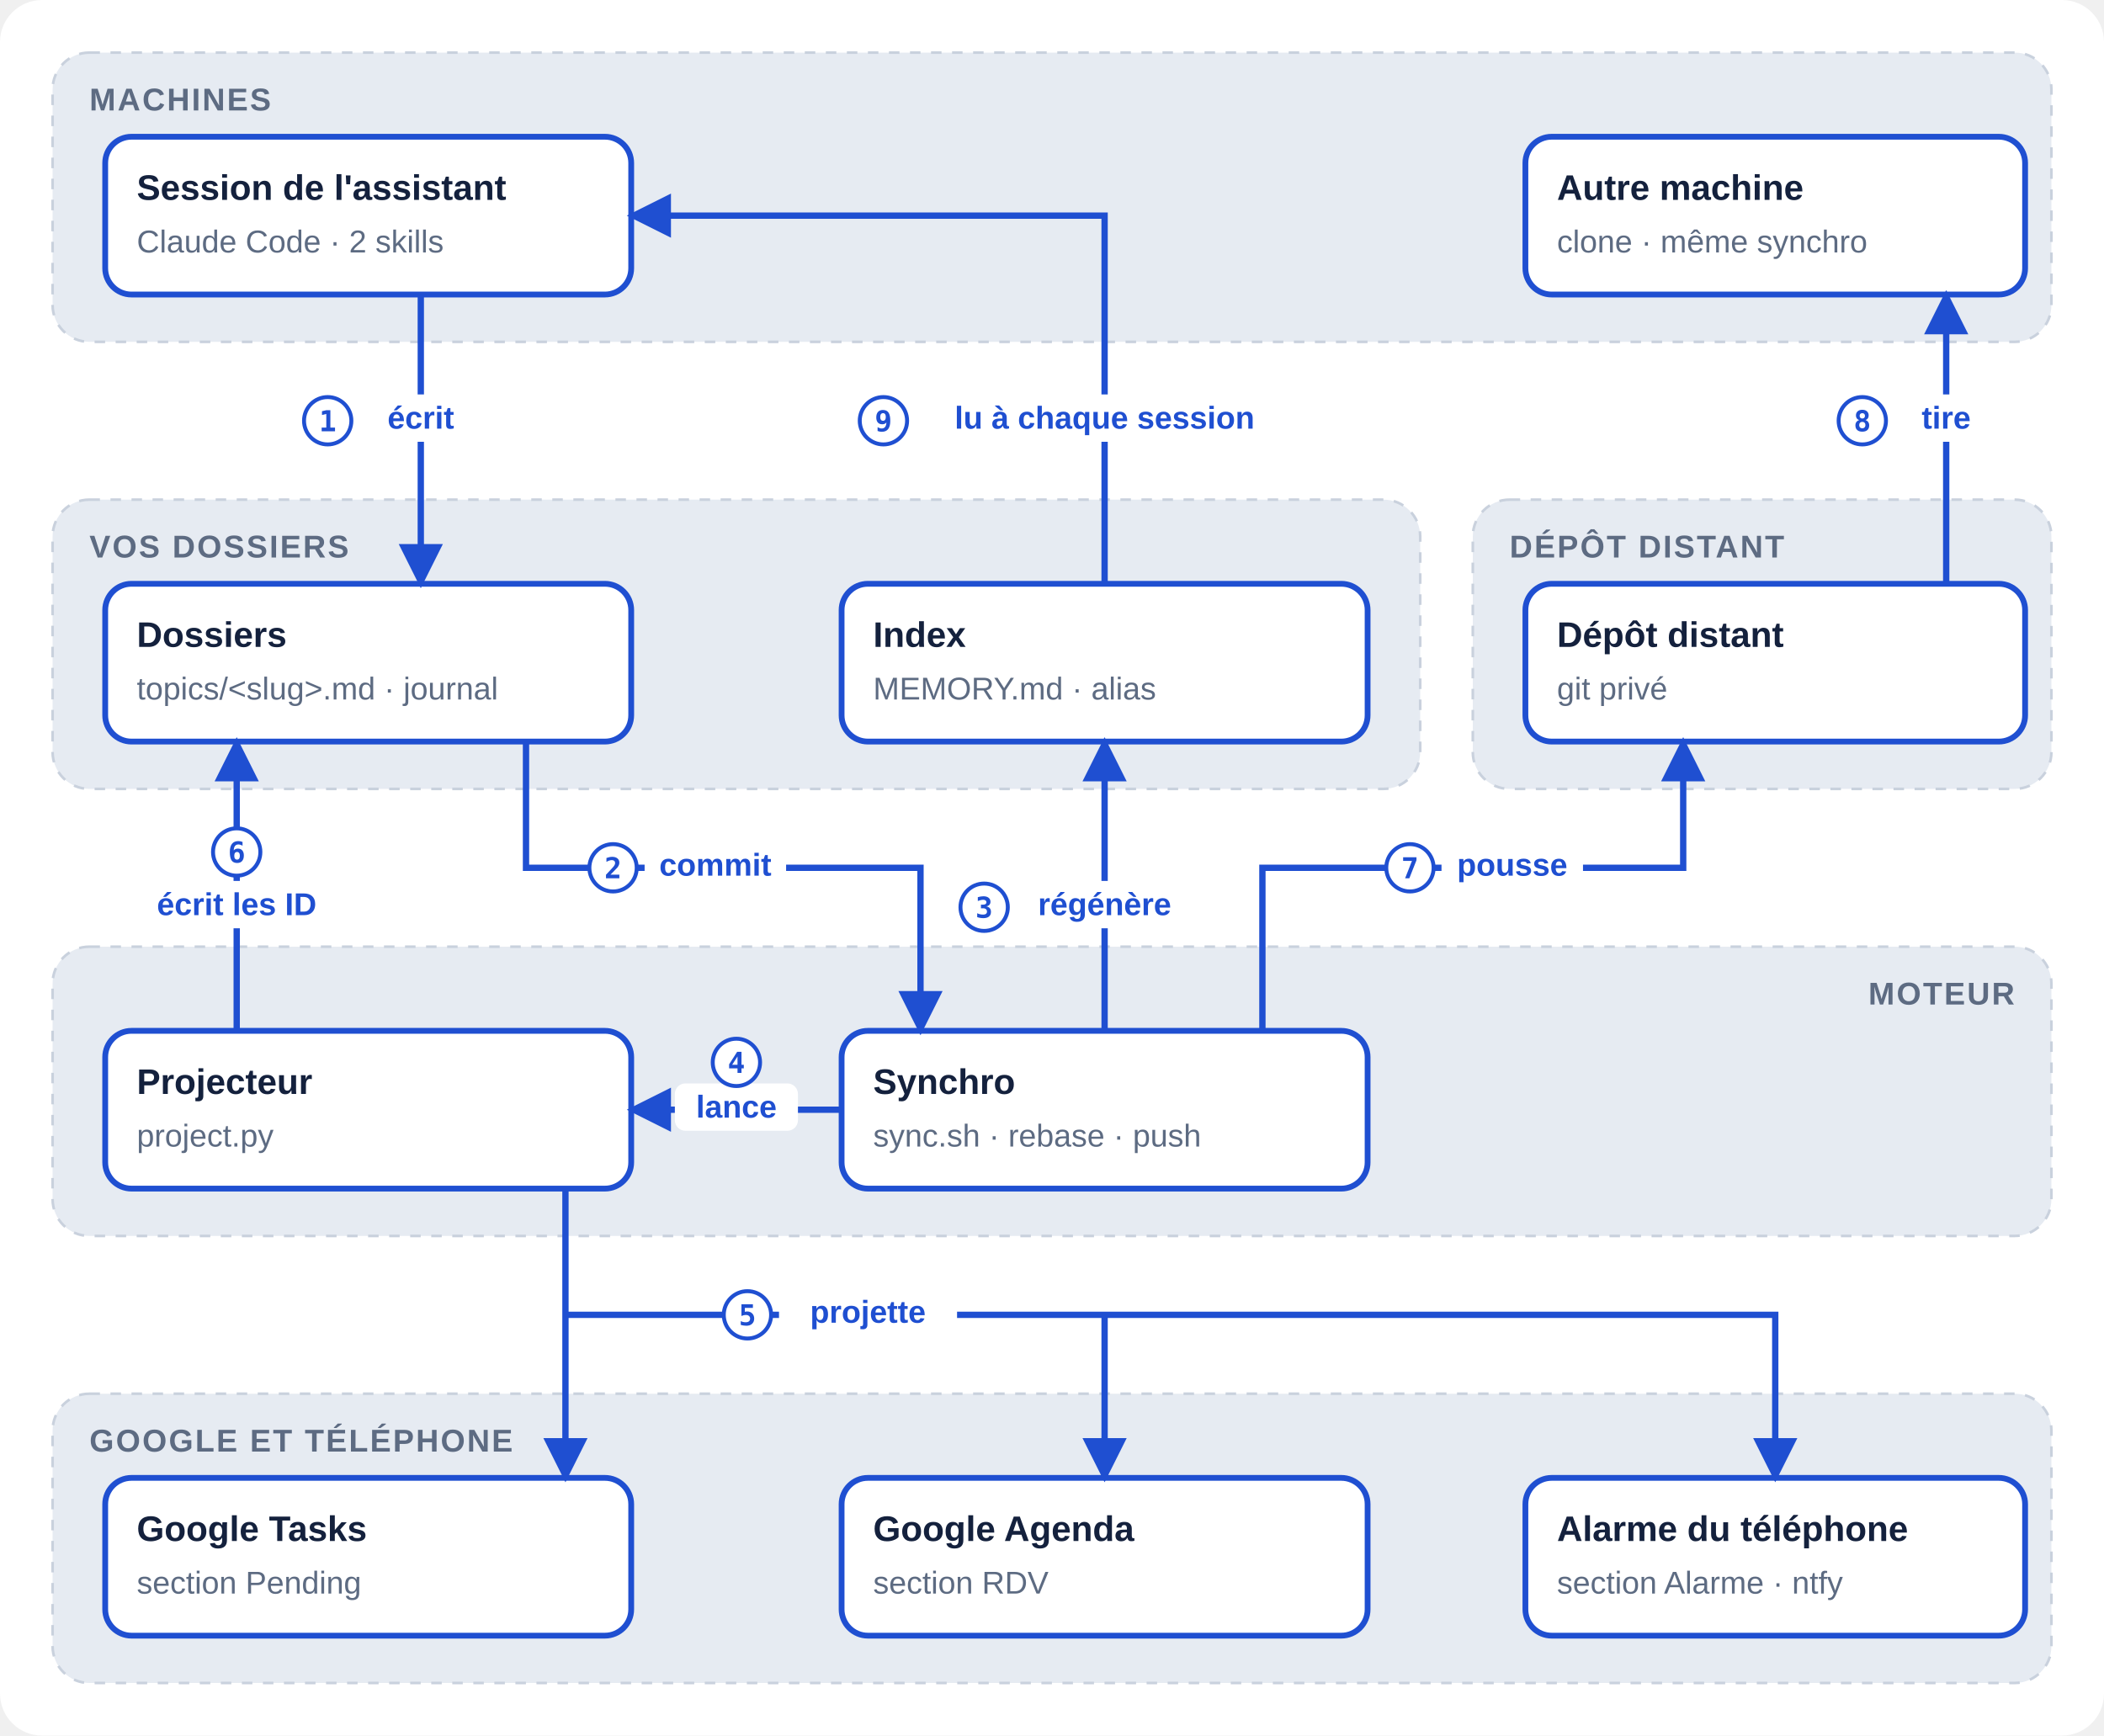
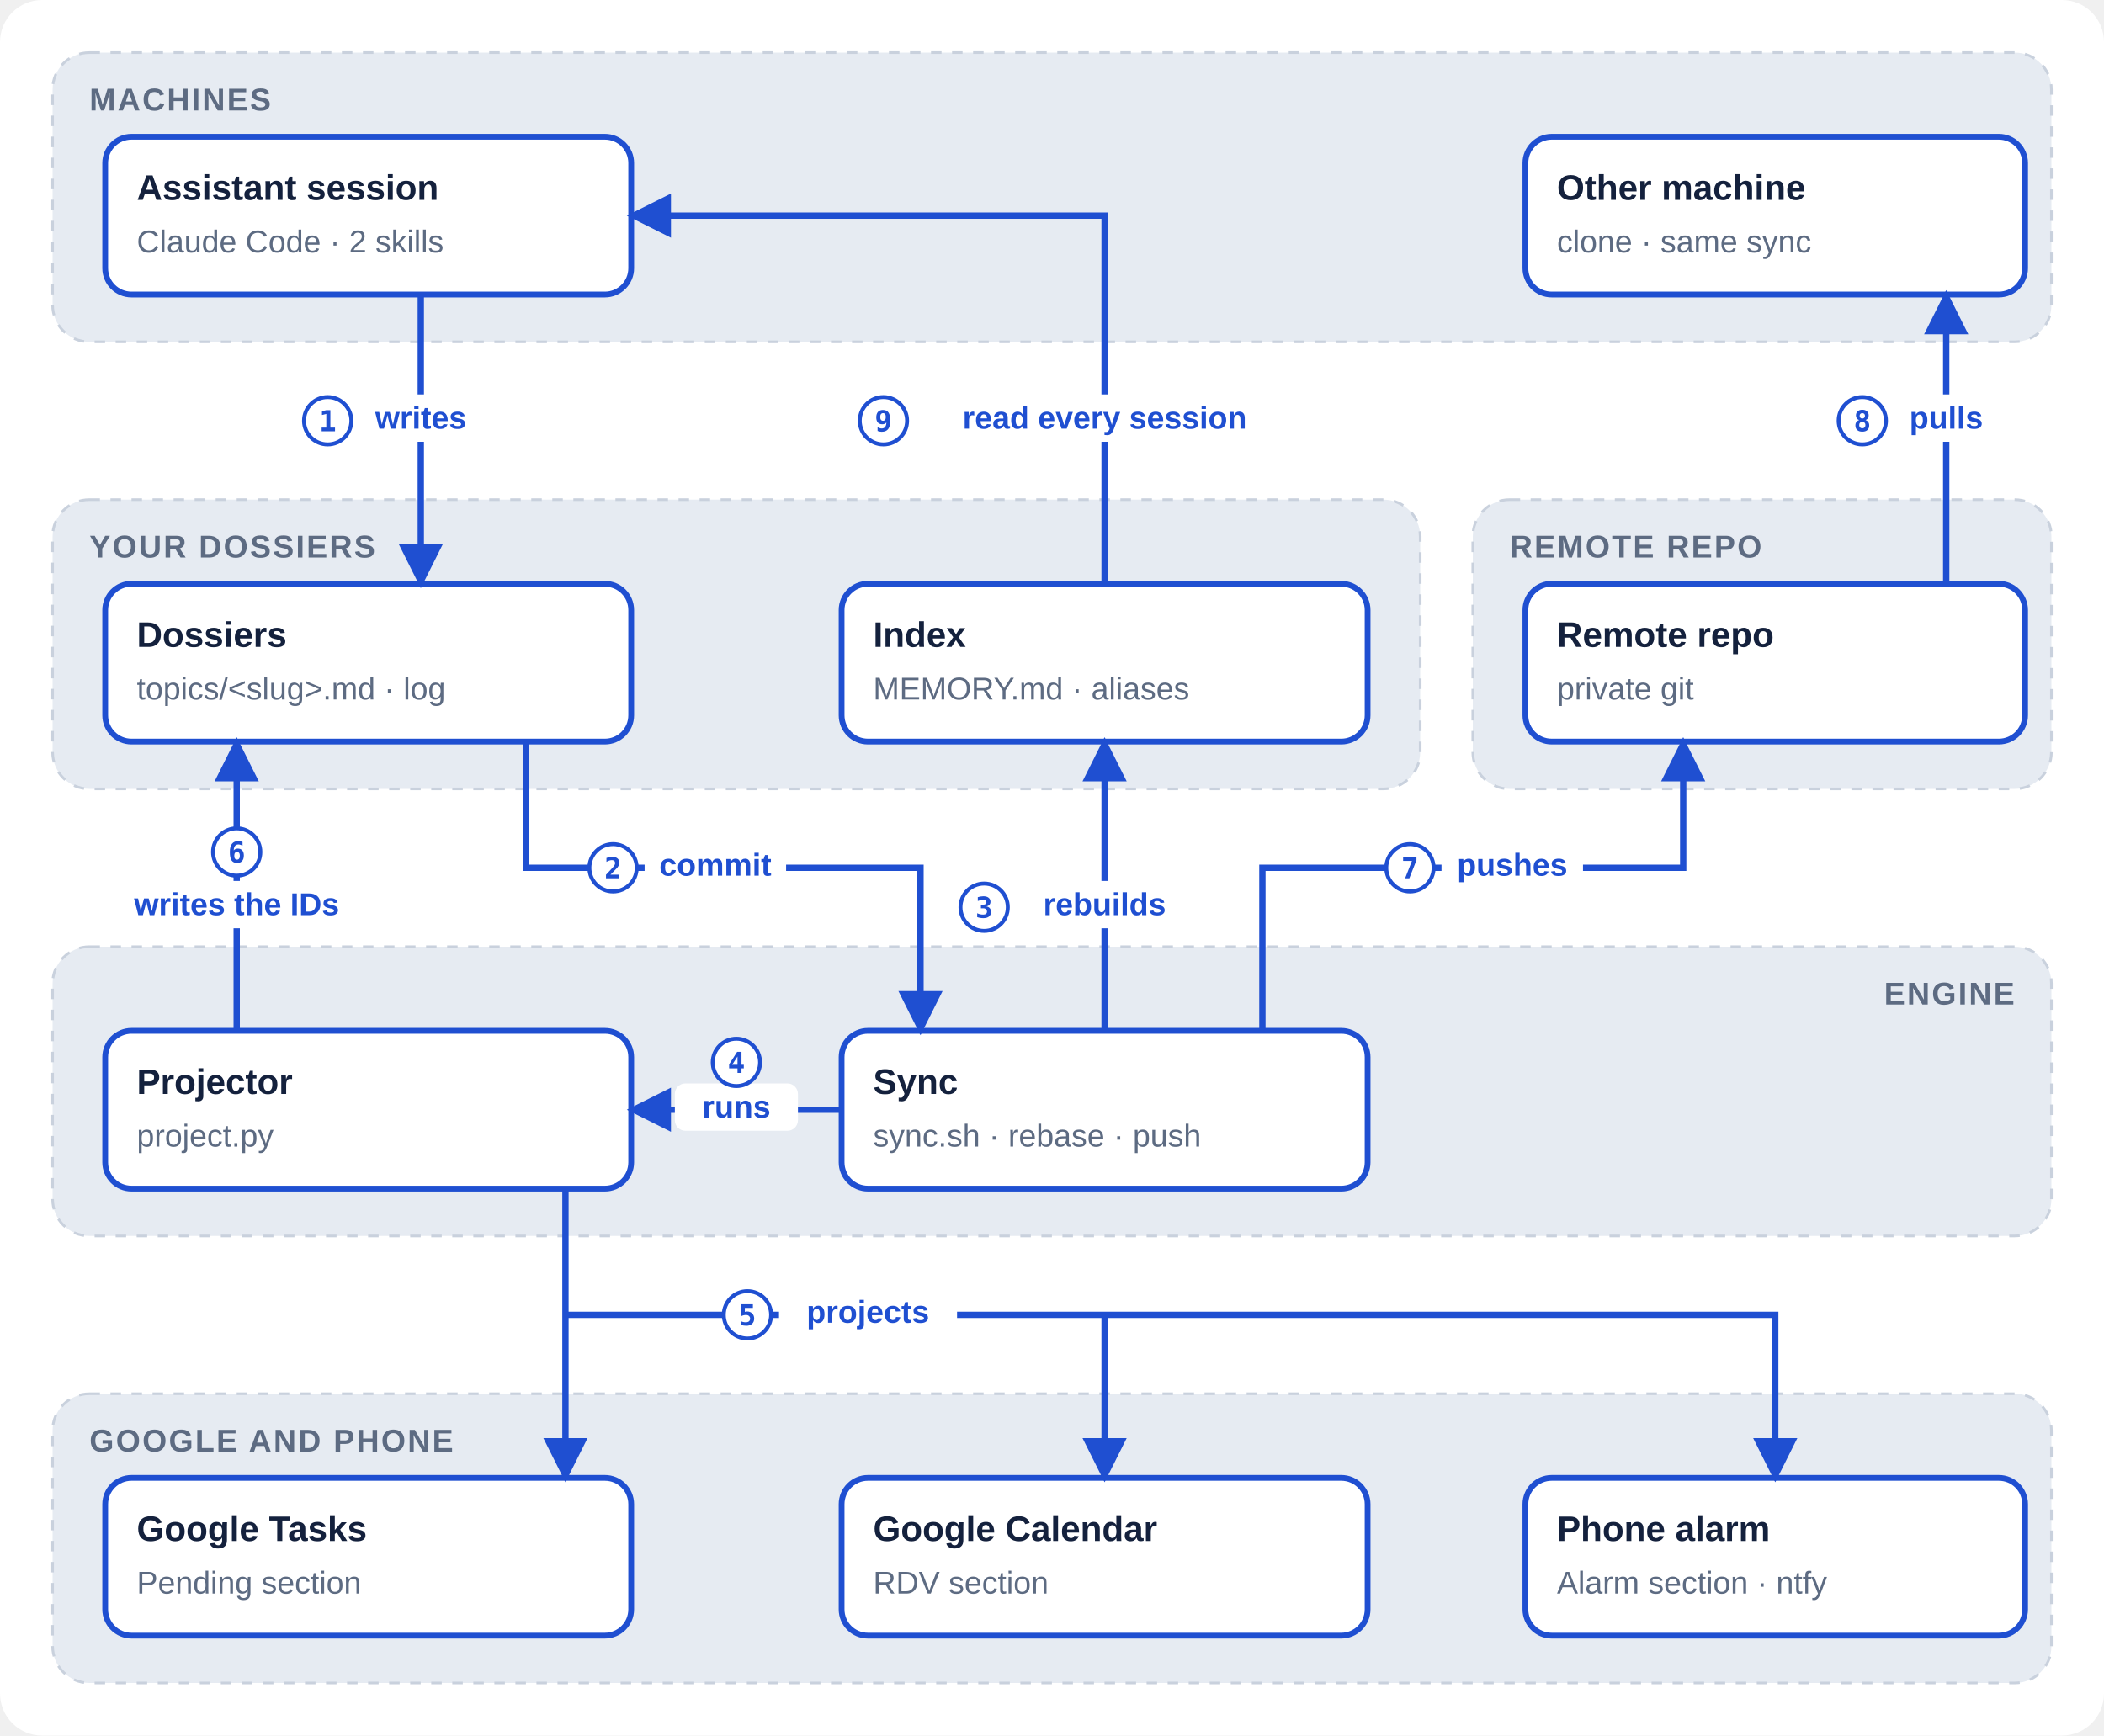
- <svg xmlns="http://www.w3.org/2000/svg" viewBox="0 0 800 660" width="800" height="660" font-family="IBM Plex Sans, Segoe UI, Helvetica Neue, Arial, sans-serif" role="img" aria-label="Architecture de dossiers-engine">
+ <svg xmlns="http://www.w3.org/2000/svg" viewBox="0 0 800 660" width="800" height="660" font-family="IBM Plex Sans, Segoe UI, Helvetica Neue, Arial, sans-serif" role="img" aria-label="dossiers-engine architecture">
  <defs>
    <marker id="m" viewBox="0 0 10 10" refX="9" refY="5" markerWidth="7" markerHeight="7" orient="auto-start-reverse">
      <path d="M0 0L10 5L0 10z" fill="#5d6b82" />
    </marker>
    <marker id="a" viewBox="0 0 10 10" refX="9" refY="5" markerWidth="7" markerHeight="7" orient="auto-start-reverse">
      <path d="M0 0L10 5L0 10z" fill="#1f4fd1" />
    </marker>
  </defs>
  <rect width="800" height="660" rx="16" fill="#ffffff" />
  <rect x="20" y="20" width="760" height="110" rx="14" fill="#e6ebf2" stroke="#c9d1dd" stroke-dasharray="4 4" />
  <text x="34" y="42" fill="#5d6b82" font-size="12" font-weight="600" letter-spacing=".72">MACHINES</text>
  <rect x="20" y="190" width="520" height="110" rx="14" fill="#e6ebf2" stroke="#c9d1dd" stroke-dasharray="4 4" />
-   <text x="34" y="212" fill="#5d6b82" font-size="12" font-weight="600" letter-spacing=".72">VOS DOSSIERS</text>
+   <text x="34" y="212" fill="#5d6b82" font-size="12" font-weight="600" letter-spacing=".72">YOUR DOSSIERS</text>
  <rect x="560" y="190" width="220" height="110" rx="14" fill="#e6ebf2" stroke="#c9d1dd" stroke-dasharray="4 4" />
-   <text x="574" y="212" fill="#5d6b82" font-size="12" font-weight="600" letter-spacing=".72">DÉPÔT DISTANT</text>
+   <text x="574" y="212" fill="#5d6b82" font-size="12" font-weight="600" letter-spacing=".72">REMOTE REPO</text>
  <rect x="20" y="360" width="760" height="110" rx="14" fill="#e6ebf2" stroke="#c9d1dd" stroke-dasharray="4 4" />
-   <text x="766" y="382" text-anchor="end" fill="#5d6b82" font-size="12" font-weight="600" letter-spacing=".72">MOTEUR</text>
+   <text x="766" y="382" text-anchor="end" fill="#5d6b82" font-size="12" font-weight="600" letter-spacing=".72">ENGINE</text>
  <rect x="20" y="530" width="760" height="110" rx="14" fill="#e6ebf2" stroke="#c9d1dd" stroke-dasharray="4 4" />
-   <text x="34" y="552" fill="#5d6b82" font-size="12" font-weight="600" letter-spacing=".72">GOOGLE ET TÉLÉPHONE</text>
+   <text x="34" y="552" fill="#5d6b82" font-size="12" font-weight="600" letter-spacing=".72">GOOGLE AND PHONE</text>
  <g id="b-session" class="box">
    <rect x="40" y="52" width="200" height="60" rx="10" fill="#fff" stroke="#1f4fd1" stroke-width="2.2" />
-     <text x="52" y="76" fill="#14213d" font-size="13.5" font-weight="600">Session de l'assistant</text>
+     <text x="52" y="76" fill="#14213d" font-size="13.5" font-weight="600">Assistant session</text>
    <text x="52" y="96" fill="#5d6b82" font-size="12">Claude Code · 2 skills</text>
  </g>
  <g id="b-autre" class="box">
    <rect x="580" y="52" width="190" height="60" rx="10" fill="#fff" stroke="#1f4fd1" stroke-width="2.2" />
-     <text x="592" y="76" fill="#14213d" font-size="13.5" font-weight="600">Autre machine</text>
-     <text x="592" y="96" fill="#5d6b82" font-size="12">clone · même synchro</text>
+     <text x="592" y="76" fill="#14213d" font-size="13.5" font-weight="600">Other machine</text>
+     <text x="592" y="96" fill="#5d6b82" font-size="12">clone · same sync</text>
  </g>
  <g id="b-dossiers" class="box">
    <rect x="40" y="222" width="200" height="60" rx="10" fill="#fff" stroke="#1f4fd1" stroke-width="2.2" />
    <text x="52" y="246" fill="#14213d" font-size="13.5" font-weight="600">Dossiers</text>
-     <text x="52" y="266" fill="#5d6b82" font-size="12">topics/&lt;slug&gt;.md · journal</text>
+     <text x="52" y="266" fill="#5d6b82" font-size="12">topics/&lt;slug&gt;.md · log</text>
  </g>
  <g id="b-index" class="box">
    <rect x="320" y="222" width="200" height="60" rx="10" fill="#fff" stroke="#1f4fd1" stroke-width="2.2" />
    <text x="332" y="246" fill="#14213d" font-size="13.5" font-weight="600">Index</text>
-     <text x="332" y="266" fill="#5d6b82" font-size="12">MEMORY.md · alias</text>
+     <text x="332" y="266" fill="#5d6b82" font-size="12">MEMORY.md · aliases</text>
  </g>
  <g id="b-distant" class="box">
    <rect x="580" y="222" width="190" height="60" rx="10" fill="#fff" stroke="#1f4fd1" stroke-width="2.2" />
-     <text x="592" y="246" fill="#14213d" font-size="13.5" font-weight="600">Dépôt distant</text>
-     <text x="592" y="266" fill="#5d6b82" font-size="12">git privé</text>
+     <text x="592" y="246" fill="#14213d" font-size="13.5" font-weight="600">Remote repo</text>
+     <text x="592" y="266" fill="#5d6b82" font-size="12">private git</text>
  </g>
  <g id="b-projecteur" class="box">
    <rect x="40" y="392" width="200" height="60" rx="10" fill="#fff" stroke="#1f4fd1" stroke-width="2.2" />
-     <text x="52" y="416" fill="#14213d" font-size="13.5" font-weight="600">Projecteur</text>
+     <text x="52" y="416" fill="#14213d" font-size="13.5" font-weight="600">Projector</text>
    <text x="52" y="436" fill="#5d6b82" font-size="12">project.py</text>
  </g>
  <g id="b-synchro" class="box">
    <rect x="320" y="392" width="200" height="60" rx="10" fill="#fff" stroke="#1f4fd1" stroke-width="2.2" />
-     <text x="332" y="416" fill="#14213d" font-size="13.5" font-weight="600">Synchro</text>
+     <text x="332" y="416" fill="#14213d" font-size="13.5" font-weight="600">Sync</text>
    <text x="332" y="436" fill="#5d6b82" font-size="12">sync.sh · rebase · push</text>
  </g>
  <g id="b-tasks" class="box">
    <rect x="40" y="562" width="200" height="60" rx="10" fill="#fff" stroke="#1f4fd1" stroke-width="2.2" />
    <text x="52" y="586" fill="#14213d" font-size="13.5" font-weight="600">Google Tasks</text>
-     <text x="52" y="606" fill="#5d6b82" font-size="12">section Pending</text>
+     <text x="52" y="606" fill="#5d6b82" font-size="12">Pending section</text>
  </g>
  <g id="b-agenda" class="box">
    <rect x="320" y="562" width="200" height="60" rx="10" fill="#fff" stroke="#1f4fd1" stroke-width="2.2" />
-     <text x="332" y="586" fill="#14213d" font-size="13.5" font-weight="600">Google Agenda</text>
-     <text x="332" y="606" fill="#5d6b82" font-size="12">section RDV</text>
+     <text x="332" y="586" fill="#14213d" font-size="13.5" font-weight="600">Google Calendar</text>
+     <text x="332" y="606" fill="#5d6b82" font-size="12">RDV section</text>
  </g>
  <g id="b-alarme" class="box">
    <rect x="580" y="562" width="190" height="60" rx="10" fill="#fff" stroke="#1f4fd1" stroke-width="2.2" />
-     <text x="592" y="586" fill="#14213d" font-size="13.5" font-weight="600">Alarme du téléphone</text>
-     <text x="592" y="606" fill="#5d6b82" font-size="12">section Alarme · ntfy</text>
+     <text x="592" y="586" fill="#14213d" font-size="13.5" font-weight="600">Phone alarm</text>
+     <text x="592" y="606" fill="#5d6b82" font-size="12">Alarm section · ntfy</text>
  </g>
  <g id="a1" class="arrow">
    <path class="trace" d="M160 112L160 222" fill="none" stroke="#1f4fd1" stroke-width="2.4" marker-end="url(#a)" />
    <rect x="136.6" y="150" width="46.8" height="18" rx="4" fill="#fff" />
-     <text x="160" y="163" text-anchor="middle" fill="#1f4fd1" font-size="12" font-weight="600">écrit</text>
+     <text x="160" y="163" text-anchor="middle" fill="#1f4fd1" font-size="12" font-weight="600">writes</text>
    <circle cx="124.6" cy="160" r="9" fill="#fff" stroke="#1f4fd1" stroke-width="1.5" />
    <text x="124.6" y="164" text-anchor="middle" fill="#1f4fd1" font-size="11" font-weight="700" font-family="IBM Plex Mono, Consolas, monospace">1</text>
  </g>
  <g id="a2" class="arrow">
    <path class="trace" d="M200 282L200 330L350 330L350 392" fill="none" stroke="#1f4fd1" stroke-width="2.4" marker-end="url(#a)" />
    <rect x="245.1" y="320" width="53.8" height="18" rx="4" fill="#fff" />
    <text x="272" y="333" text-anchor="middle" fill="#1f4fd1" font-size="12" font-weight="600">commit</text>
    <circle cx="233.1" cy="330" r="9" fill="#fff" stroke="#1f4fd1" stroke-width="1.5" />
    <text x="233.1" y="334" text-anchor="middle" fill="#1f4fd1" font-size="11" font-weight="700" font-family="IBM Plex Mono, Consolas, monospace">2</text>
  </g>
  <g id="a3" class="arrow">
    <path class="trace" d="M420 392L420 282" fill="none" stroke="#1f4fd1" stroke-width="2.4" marker-end="url(#a)" />
    <rect x="386.2" y="335" width="67.7" height="18" rx="4" fill="#fff" />
-     <text x="420" y="348" text-anchor="middle" fill="#1f4fd1" font-size="12" font-weight="600">régénère</text>
+     <text x="420" y="348" text-anchor="middle" fill="#1f4fd1" font-size="12" font-weight="600">rebuilds</text>
    <circle cx="374.2" cy="345" r="9" fill="#fff" stroke="#1f4fd1" stroke-width="1.5" />
    <text x="374.2" y="349" text-anchor="middle" fill="#1f4fd1" font-size="11" font-weight="700" font-family="IBM Plex Mono, Consolas, monospace">3</text>
  </g>
  <g id="a4" class="arrow">
    <path class="trace" d="M320 422L240 422" fill="none" stroke="#1f4fd1" stroke-width="2.4" marker-end="url(#a)" />
    <rect x="256.6" y="412" width="46.8" height="18" rx="4" fill="#fff" />
-     <text x="280" y="425" text-anchor="middle" fill="#1f4fd1" font-size="12" font-weight="600">lance</text>
+     <text x="280" y="425" text-anchor="middle" fill="#1f4fd1" font-size="12" font-weight="600">runs</text>
    <circle cx="280" cy="404" r="9" fill="#fff" stroke="#1f4fd1" stroke-width="1.5" />
    <text x="280" y="408" text-anchor="middle" fill="#1f4fd1" font-size="11" font-weight="700" font-family="IBM Plex Mono, Consolas, monospace">4</text>
  </g>
  <g id="a5" class="arrow">
    <path class="trace" d="M215 452L215 562M215 500L420 500L420 562M420 500L675 500L675 562" fill="none" stroke="#1f4fd1" stroke-width="2.4" marker-end="url(#a)" />
    <path d="M215 552L215 562" fill="none" stroke="#1f4fd1" stroke-width="2.4" marker-end="url(#a)" />
    <path d="M420 552L420 562" fill="none" stroke="#1f4fd1" stroke-width="2.4" marker-end="url(#a)" />
    <rect x="296.2" y="490" width="67.7" height="18" rx="4" fill="#fff" />
-     <text x="330" y="503" text-anchor="middle" fill="#1f4fd1" font-size="12" font-weight="600">projette</text>
+     <text x="330" y="503" text-anchor="middle" fill="#1f4fd1" font-size="12" font-weight="600">projects</text>
    <circle cx="284.2" cy="500" r="9" fill="#fff" stroke="#1f4fd1" stroke-width="1.5" />
    <text x="284.2" y="504" text-anchor="middle" fill="#1f4fd1" font-size="11" font-weight="700" font-family="IBM Plex Mono, Consolas, monospace">5</text>
  </g>
  <g id="a6" class="arrow">
    <path class="trace" d="M90 392L90 282" fill="none" stroke="#1f4fd1" stroke-width="2.4" marker-end="url(#a)" />
    <rect x="42.2" y="335" width="95.5" height="18" rx="4" fill="#fff" />
-     <text x="90" y="348" text-anchor="middle" fill="#1f4fd1" font-size="12" font-weight="600">écrit les ID</text>
+     <text x="90" y="348" text-anchor="middle" fill="#1f4fd1" font-size="12" font-weight="600">writes the IDs</text>
    <circle cx="90" cy="324" r="9" fill="#fff" stroke="#1f4fd1" stroke-width="1.5" />
    <text x="90" y="328" text-anchor="middle" fill="#1f4fd1" font-size="11" font-weight="700" font-family="IBM Plex Mono, Consolas, monospace">6</text>
  </g>
  <g id="a7" class="arrow">
    <path class="trace" d="M480 392L480 330L640 330L640 282" fill="none" stroke="#1f4fd1" stroke-width="2.4" marker-end="url(#a)" />
    <rect x="548.1" y="320" width="53.8" height="18" rx="4" fill="#fff" />
-     <text x="575" y="333" text-anchor="middle" fill="#1f4fd1" font-size="12" font-weight="600">pousse</text>
+     <text x="575" y="333" text-anchor="middle" fill="#1f4fd1" font-size="12" font-weight="600">pushes</text>
    <circle cx="536.1" cy="330" r="9" fill="#fff" stroke="#1f4fd1" stroke-width="1.5" />
    <text x="536.1" y="334" text-anchor="middle" fill="#1f4fd1" font-size="11" font-weight="700" font-family="IBM Plex Mono, Consolas, monospace">7</text>
  </g>
  <g id="a8" class="arrow">
    <path class="trace" d="M740 222L740 112" fill="none" stroke="#1f4fd1" stroke-width="2.4" marker-end="url(#a)" />
    <rect x="720.1" y="150" width="39.8" height="18" rx="4" fill="#fff" />
-     <text x="740" y="163" text-anchor="middle" fill="#1f4fd1" font-size="12" font-weight="600">tire</text>
+     <text x="740" y="163" text-anchor="middle" fill="#1f4fd1" font-size="12" font-weight="600">pulls</text>
    <circle cx="708.1" cy="160" r="9" fill="#fff" stroke="#1f4fd1" stroke-width="1.5" />
    <text x="708.1" y="164" text-anchor="middle" fill="#1f4fd1" font-size="11" font-weight="700" font-family="IBM Plex Mono, Consolas, monospace">8</text>
  </g>
  <g id="a9" class="arrow">
    <path class="trace" d="M420 222L420 82L240 82" fill="none" stroke="#1f4fd1" stroke-width="2.4" marker-end="url(#a)" />
    <rect x="347.9" y="150" width="144.2" height="18" rx="4" fill="#fff" />
-     <text x="420" y="163" text-anchor="middle" fill="#1f4fd1" font-size="12" font-weight="600">lu à chaque session</text>
+     <text x="420" y="163" text-anchor="middle" fill="#1f4fd1" font-size="12" font-weight="600">read every session</text>
    <circle cx="335.9" cy="160" r="9" fill="#fff" stroke="#1f4fd1" stroke-width="1.5" />
    <text x="335.9" y="164" text-anchor="middle" fill="#1f4fd1" font-size="11" font-weight="700" font-family="IBM Plex Mono, Consolas, monospace">9</text>
  </g>
</svg>
